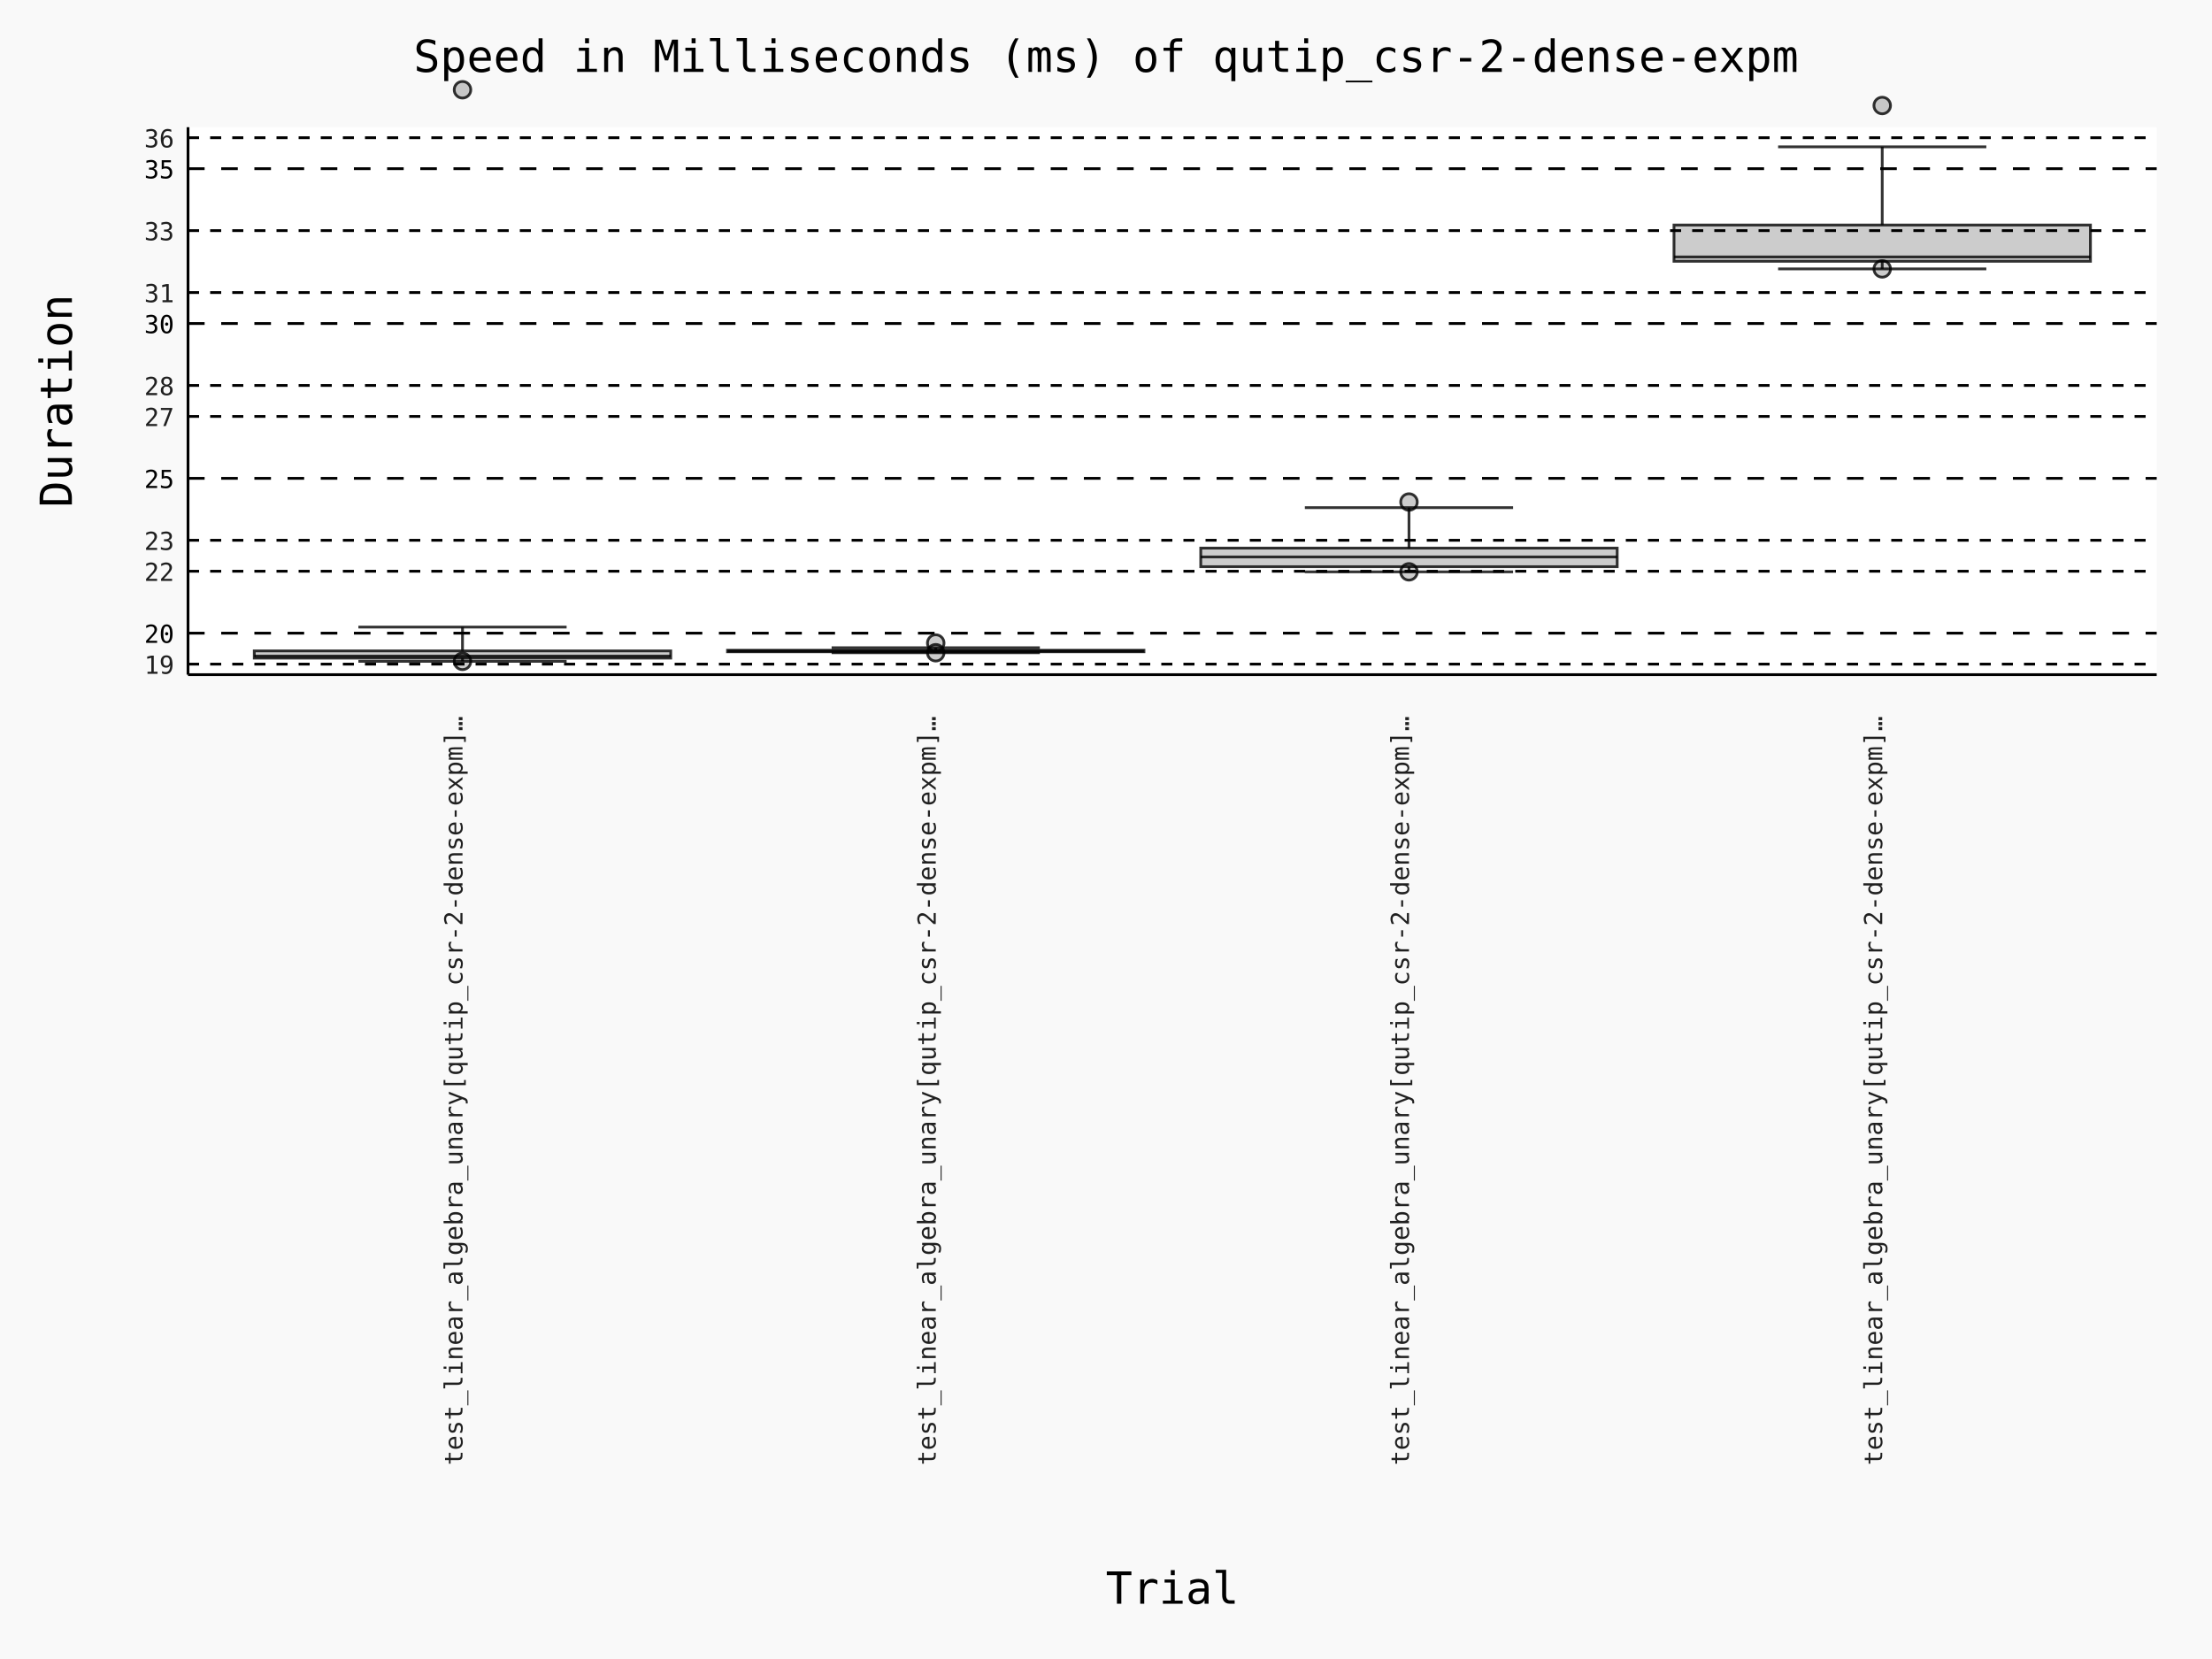
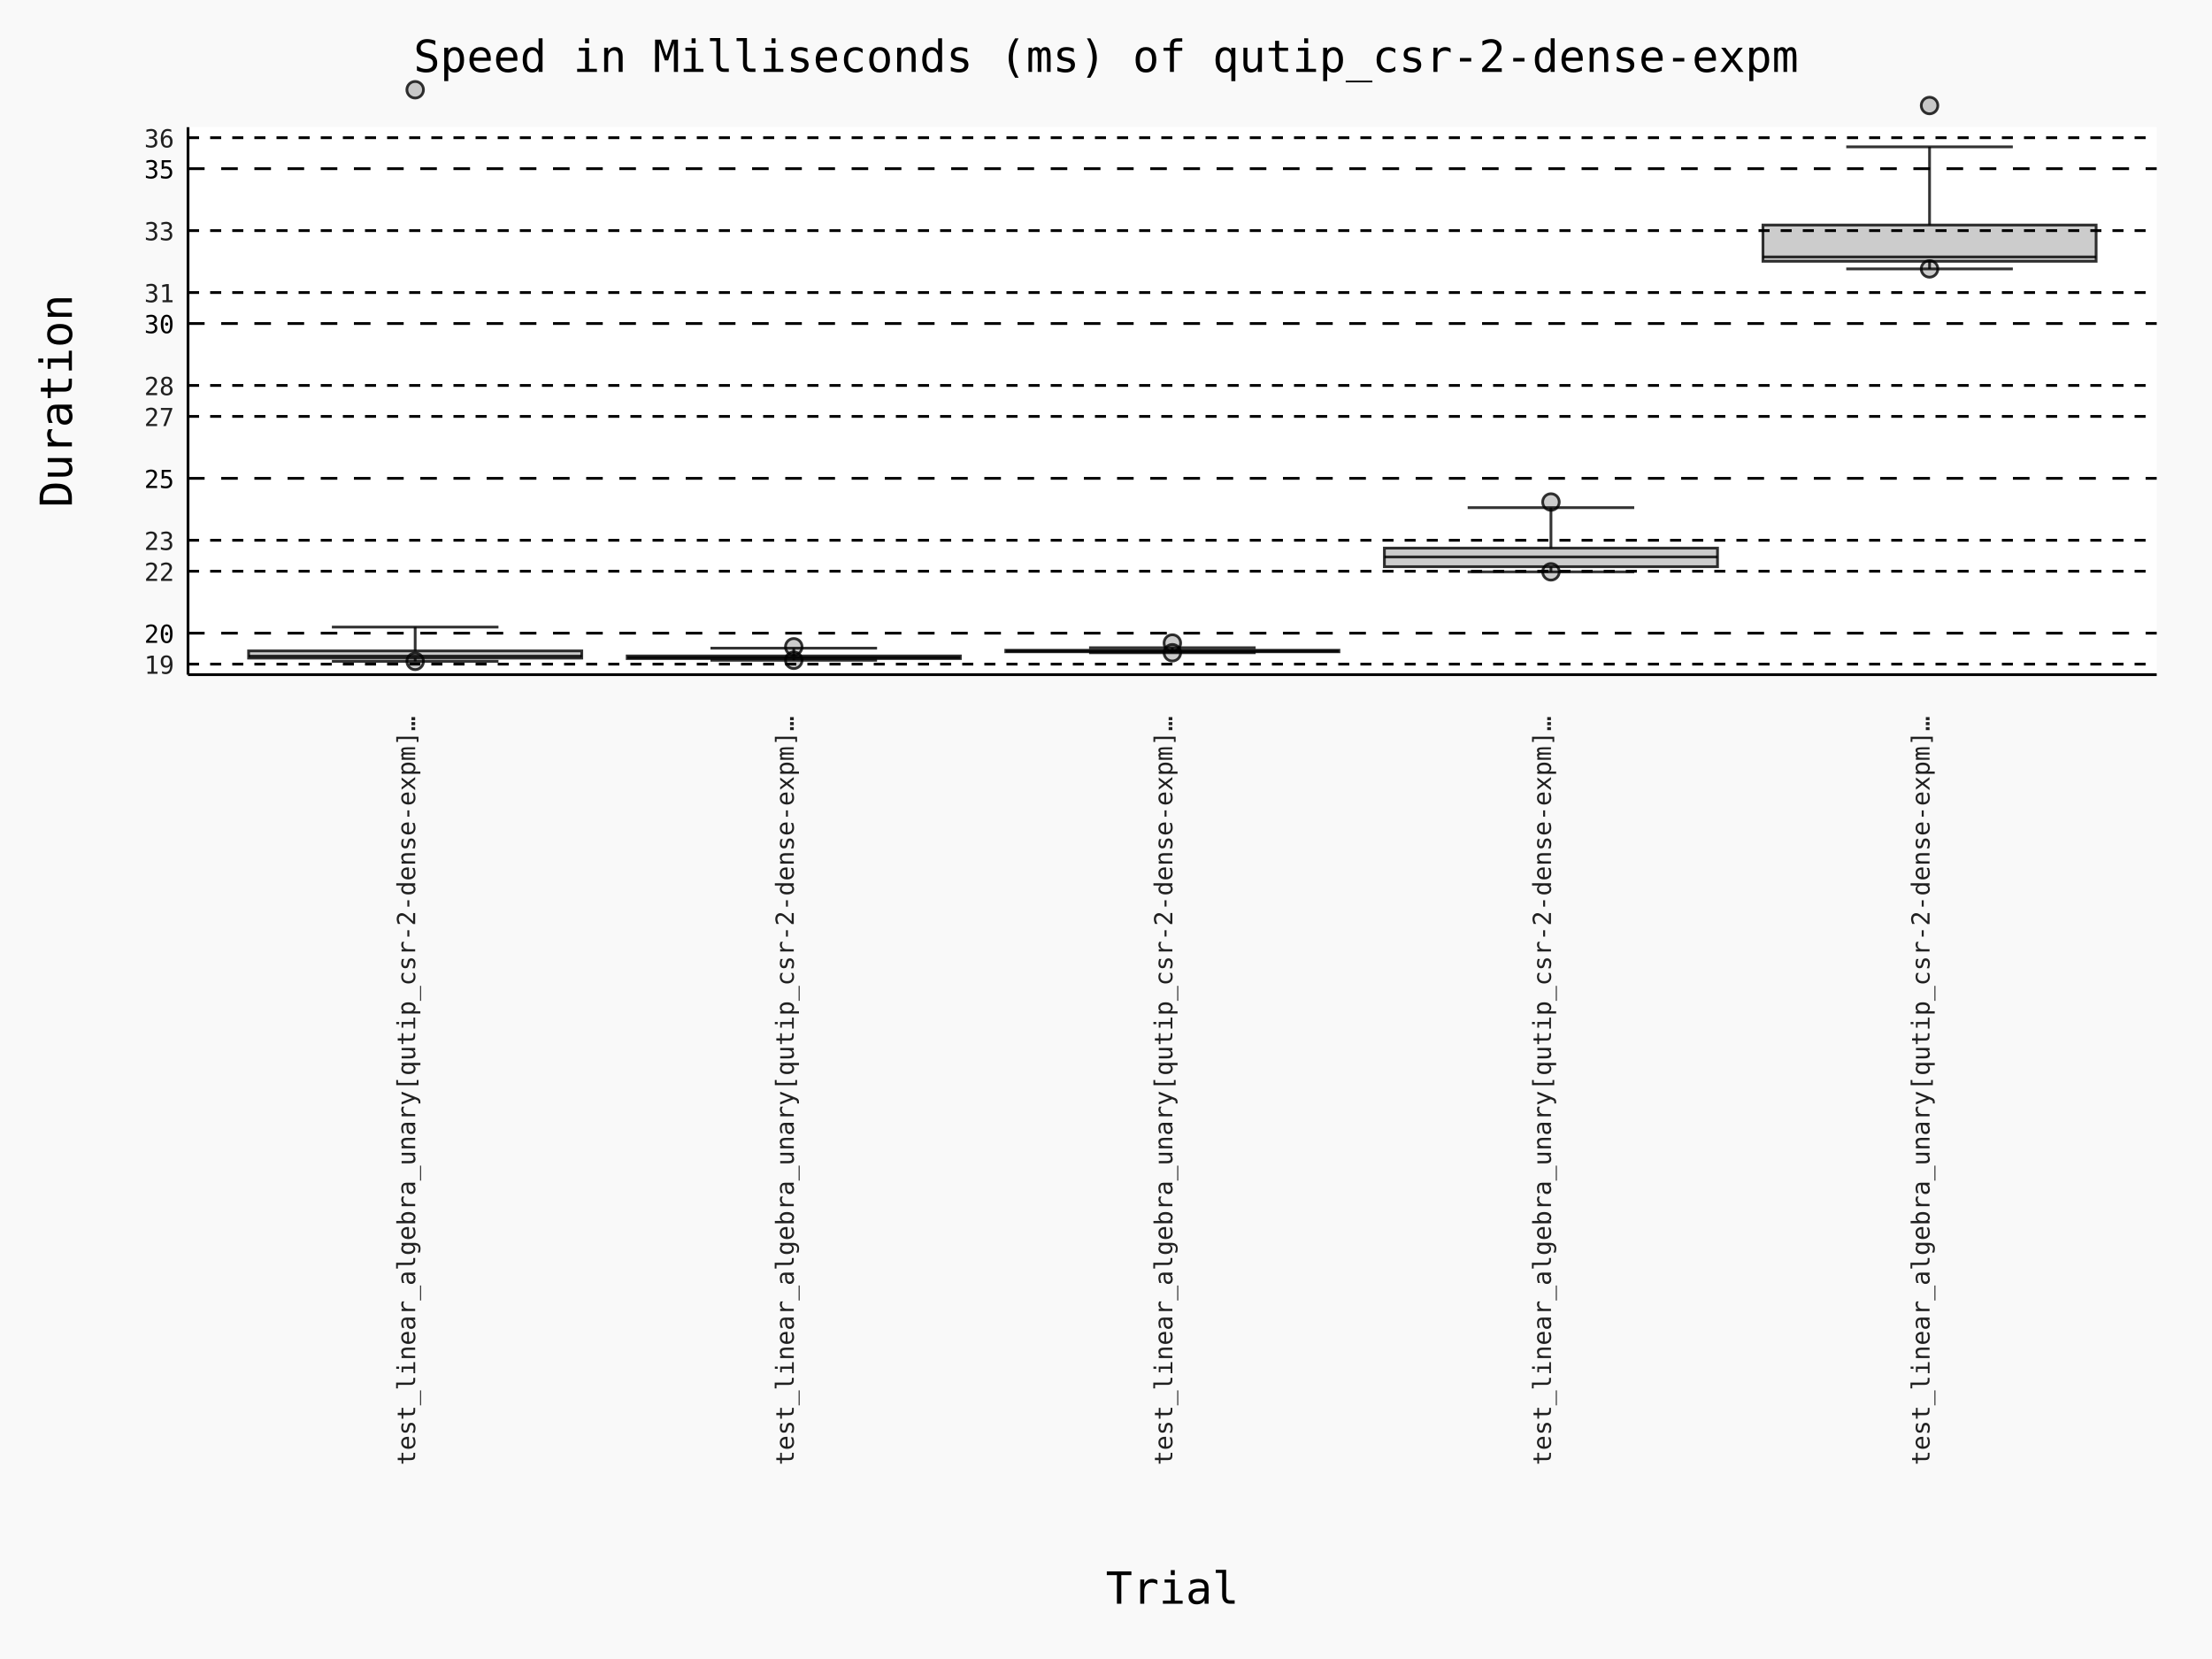
- <svg xmlns="http://www.w3.org/2000/svg" id="chart-06591f5e-ebe7-4c03-bc74-ca1f3d22c0fd" class="pygal-chart" viewBox="0 0 800 600">
+ <svg xmlns="http://www.w3.org/2000/svg" id="chart-807c4c97-2c3c-428b-91c6-b8d5840dfab9" class="pygal-chart" viewBox="0 0 800 600">
  <defs>
-     <style type="text/css">#chart-06591f5e-ebe7-4c03-bc74-ca1f3d22c0fd{-webkit-user-select:none;-webkit-font-smoothing:antialiased;font-family:Consolas,"Deja Vu Sans Mono","Bitstream Vera Sans Mono","Courier New",monospace}#chart-06591f5e-ebe7-4c03-bc74-ca1f3d22c0fd .title{font-family:Consolas,"Deja Vu Sans Mono","Bitstream Vera Sans Mono","Courier New",monospace;font-size:16px}#chart-06591f5e-ebe7-4c03-bc74-ca1f3d22c0fd .legends .legend text{font-family:Consolas,"Deja Vu Sans Mono","Bitstream Vera Sans Mono","Courier New",monospace;font-size:14px}#chart-06591f5e-ebe7-4c03-bc74-ca1f3d22c0fd .axis text{font-family:Consolas,"Deja Vu Sans Mono","Bitstream Vera Sans Mono","Courier New",monospace;font-size:10px}#chart-06591f5e-ebe7-4c03-bc74-ca1f3d22c0fd .axis text.major{font-family:Consolas,"Deja Vu Sans Mono","Bitstream Vera Sans Mono","Courier New",monospace;font-size:10px}#chart-06591f5e-ebe7-4c03-bc74-ca1f3d22c0fd .text-overlay text.value{font-family:Consolas,"Deja Vu Sans Mono","Bitstream Vera Sans Mono","Courier New",monospace;font-size:16px}#chart-06591f5e-ebe7-4c03-bc74-ca1f3d22c0fd .text-overlay text.label{font-family:Consolas,"Deja Vu Sans Mono","Bitstream Vera Sans Mono","Courier New",monospace;font-size:10px}#chart-06591f5e-ebe7-4c03-bc74-ca1f3d22c0fd .tooltip{font-family:Consolas,"Deja Vu Sans Mono","Bitstream Vera Sans Mono","Courier New",monospace;font-size:14px}#chart-06591f5e-ebe7-4c03-bc74-ca1f3d22c0fd text.no_data{font-family:Consolas,"Deja Vu Sans Mono","Bitstream Vera Sans Mono","Courier New",monospace;font-size:64px}
- #chart-06591f5e-ebe7-4c03-bc74-ca1f3d22c0fd{background-color:rgba(249,249,249,1)}#chart-06591f5e-ebe7-4c03-bc74-ca1f3d22c0fd path,#chart-06591f5e-ebe7-4c03-bc74-ca1f3d22c0fd line,#chart-06591f5e-ebe7-4c03-bc74-ca1f3d22c0fd rect,#chart-06591f5e-ebe7-4c03-bc74-ca1f3d22c0fd circle{-webkit-transition:150ms;-moz-transition:150ms;transition:150ms}#chart-06591f5e-ebe7-4c03-bc74-ca1f3d22c0fd .graph &gt; .background{fill:rgba(249,249,249,1)}#chart-06591f5e-ebe7-4c03-bc74-ca1f3d22c0fd .plot &gt; .background{fill:rgba(255,255,255,1)}#chart-06591f5e-ebe7-4c03-bc74-ca1f3d22c0fd .graph{fill:rgba(0,0,0,.87)}#chart-06591f5e-ebe7-4c03-bc74-ca1f3d22c0fd text.no_data{fill:rgba(0,0,0,1)}#chart-06591f5e-ebe7-4c03-bc74-ca1f3d22c0fd .title{fill:rgba(0,0,0,1)}#chart-06591f5e-ebe7-4c03-bc74-ca1f3d22c0fd .legends .legend text{fill:rgba(0,0,0,.87)}#chart-06591f5e-ebe7-4c03-bc74-ca1f3d22c0fd .legends .legend:hover text{fill:rgba(0,0,0,1)}#chart-06591f5e-ebe7-4c03-bc74-ca1f3d22c0fd .axis .line{stroke:rgba(0,0,0,1)}#chart-06591f5e-ebe7-4c03-bc74-ca1f3d22c0fd .axis .guide.line{stroke:rgba(0,0,0,.54)}#chart-06591f5e-ebe7-4c03-bc74-ca1f3d22c0fd .axis .major.line{stroke:rgba(0,0,0,.87)}#chart-06591f5e-ebe7-4c03-bc74-ca1f3d22c0fd .axis text.major{fill:rgba(0,0,0,1)}#chart-06591f5e-ebe7-4c03-bc74-ca1f3d22c0fd .axis.y .guides:hover .guide.line,#chart-06591f5e-ebe7-4c03-bc74-ca1f3d22c0fd .line-graph .axis.x .guides:hover .guide.line,#chart-06591f5e-ebe7-4c03-bc74-ca1f3d22c0fd .stackedline-graph .axis.x .guides:hover .guide.line,#chart-06591f5e-ebe7-4c03-bc74-ca1f3d22c0fd .xy-graph .axis.x .guides:hover .guide.line{stroke:rgba(0,0,0,1)}#chart-06591f5e-ebe7-4c03-bc74-ca1f3d22c0fd .axis .guides:hover text{fill:rgba(0,0,0,1)}#chart-06591f5e-ebe7-4c03-bc74-ca1f3d22c0fd .reactive{fill-opacity:.7;stroke-opacity:.8;stroke-width:1}#chart-06591f5e-ebe7-4c03-bc74-ca1f3d22c0fd .ci{stroke:rgba(0,0,0,.87)}#chart-06591f5e-ebe7-4c03-bc74-ca1f3d22c0fd .reactive.active,#chart-06591f5e-ebe7-4c03-bc74-ca1f3d22c0fd .active .reactive{fill-opacity:.8;stroke-opacity:.9;stroke-width:4}#chart-06591f5e-ebe7-4c03-bc74-ca1f3d22c0fd .ci .reactive.active{stroke-width:1.5}#chart-06591f5e-ebe7-4c03-bc74-ca1f3d22c0fd .series text{fill:rgba(0,0,0,1)}#chart-06591f5e-ebe7-4c03-bc74-ca1f3d22c0fd .tooltip rect{fill:rgba(255,255,255,1);stroke:rgba(0,0,0,1);-webkit-transition:opacity 150ms;-moz-transition:opacity 150ms;transition:opacity 150ms}#chart-06591f5e-ebe7-4c03-bc74-ca1f3d22c0fd .tooltip .label{fill:rgba(0,0,0,.87)}#chart-06591f5e-ebe7-4c03-bc74-ca1f3d22c0fd .tooltip .label{fill:rgba(0,0,0,.87)}#chart-06591f5e-ebe7-4c03-bc74-ca1f3d22c0fd .tooltip .legend{font-size:.8em;fill:rgba(0,0,0,.54)}#chart-06591f5e-ebe7-4c03-bc74-ca1f3d22c0fd .tooltip .x_label{font-size:.6em;fill:rgba(0,0,0,1)}#chart-06591f5e-ebe7-4c03-bc74-ca1f3d22c0fd .tooltip .xlink{font-size:.5em;text-decoration:underline}#chart-06591f5e-ebe7-4c03-bc74-ca1f3d22c0fd .tooltip .value{font-size:1.5em}#chart-06591f5e-ebe7-4c03-bc74-ca1f3d22c0fd .bound{font-size:.5em}#chart-06591f5e-ebe7-4c03-bc74-ca1f3d22c0fd .max-value{font-size:.75em;fill:rgba(0,0,0,.54)}#chart-06591f5e-ebe7-4c03-bc74-ca1f3d22c0fd .map-element{fill:rgba(255,255,255,1);stroke:rgba(0,0,0,.54) !important}#chart-06591f5e-ebe7-4c03-bc74-ca1f3d22c0fd .map-element .reactive{fill-opacity:inherit;stroke-opacity:inherit}#chart-06591f5e-ebe7-4c03-bc74-ca1f3d22c0fd .color-0,#chart-06591f5e-ebe7-4c03-bc74-ca1f3d22c0fd .color-0 a:visited{stroke:#000000;fill:#000000}#chart-06591f5e-ebe7-4c03-bc74-ca1f3d22c0fd .color-1,#chart-06591f5e-ebe7-4c03-bc74-ca1f3d22c0fd .color-1 a:visited{stroke:#000000;fill:#000000}#chart-06591f5e-ebe7-4c03-bc74-ca1f3d22c0fd .color-2,#chart-06591f5e-ebe7-4c03-bc74-ca1f3d22c0fd .color-2 a:visited{stroke:#000000;fill:#000000}#chart-06591f5e-ebe7-4c03-bc74-ca1f3d22c0fd .color-3,#chart-06591f5e-ebe7-4c03-bc74-ca1f3d22c0fd .color-3 a:visited{stroke:#000000;fill:#000000}#chart-06591f5e-ebe7-4c03-bc74-ca1f3d22c0fd .text-overlay .color-0 text{fill:white}#chart-06591f5e-ebe7-4c03-bc74-ca1f3d22c0fd .text-overlay .color-1 text{fill:white}#chart-06591f5e-ebe7-4c03-bc74-ca1f3d22c0fd .text-overlay .color-2 text{fill:white}#chart-06591f5e-ebe7-4c03-bc74-ca1f3d22c0fd .text-overlay .color-3 text{fill:white}
- #chart-06591f5e-ebe7-4c03-bc74-ca1f3d22c0fd text.no_data{text-anchor:middle}#chart-06591f5e-ebe7-4c03-bc74-ca1f3d22c0fd .guide.line{fill:none}#chart-06591f5e-ebe7-4c03-bc74-ca1f3d22c0fd .centered{text-anchor:middle}#chart-06591f5e-ebe7-4c03-bc74-ca1f3d22c0fd .title{text-anchor:middle}#chart-06591f5e-ebe7-4c03-bc74-ca1f3d22c0fd .legends .legend text{fill-opacity:1}#chart-06591f5e-ebe7-4c03-bc74-ca1f3d22c0fd .axis.x text{text-anchor:middle}#chart-06591f5e-ebe7-4c03-bc74-ca1f3d22c0fd .axis.x:not(.web) text[transform]{text-anchor:start}#chart-06591f5e-ebe7-4c03-bc74-ca1f3d22c0fd .axis.x:not(.web) text[transform].backwards{text-anchor:end}#chart-06591f5e-ebe7-4c03-bc74-ca1f3d22c0fd .axis.y text{text-anchor:end}#chart-06591f5e-ebe7-4c03-bc74-ca1f3d22c0fd .axis.y text[transform].backwards{text-anchor:start}#chart-06591f5e-ebe7-4c03-bc74-ca1f3d22c0fd .axis.y2 text{text-anchor:start}#chart-06591f5e-ebe7-4c03-bc74-ca1f3d22c0fd .axis.y2 text[transform].backwards{text-anchor:end}#chart-06591f5e-ebe7-4c03-bc74-ca1f3d22c0fd .axis .guide.line{stroke-dasharray:4,4;stroke:black}#chart-06591f5e-ebe7-4c03-bc74-ca1f3d22c0fd .axis .major.guide.line{stroke-dasharray:6,6;stroke:black}#chart-06591f5e-ebe7-4c03-bc74-ca1f3d22c0fd .horizontal .axis.y .guide.line,#chart-06591f5e-ebe7-4c03-bc74-ca1f3d22c0fd .horizontal .axis.y2 .guide.line,#chart-06591f5e-ebe7-4c03-bc74-ca1f3d22c0fd .vertical .axis.x .guide.line{opacity:0}#chart-06591f5e-ebe7-4c03-bc74-ca1f3d22c0fd .horizontal .axis.always_show .guide.line,#chart-06591f5e-ebe7-4c03-bc74-ca1f3d22c0fd .vertical .axis.always_show .guide.line{opacity:1 !important}#chart-06591f5e-ebe7-4c03-bc74-ca1f3d22c0fd .axis.y .guides:hover .guide.line,#chart-06591f5e-ebe7-4c03-bc74-ca1f3d22c0fd .axis.y2 .guides:hover .guide.line,#chart-06591f5e-ebe7-4c03-bc74-ca1f3d22c0fd .axis.x .guides:hover .guide.line{opacity:1}#chart-06591f5e-ebe7-4c03-bc74-ca1f3d22c0fd .axis .guides:hover text{opacity:1}#chart-06591f5e-ebe7-4c03-bc74-ca1f3d22c0fd .nofill{fill:none}#chart-06591f5e-ebe7-4c03-bc74-ca1f3d22c0fd .subtle-fill{fill-opacity:.2}#chart-06591f5e-ebe7-4c03-bc74-ca1f3d22c0fd .dot{stroke-width:1px;fill-opacity:1;stroke-opacity:1}#chart-06591f5e-ebe7-4c03-bc74-ca1f3d22c0fd .dot.active{stroke-width:5px}#chart-06591f5e-ebe7-4c03-bc74-ca1f3d22c0fd .dot.negative{fill:transparent}#chart-06591f5e-ebe7-4c03-bc74-ca1f3d22c0fd text,#chart-06591f5e-ebe7-4c03-bc74-ca1f3d22c0fd tspan{stroke:none !important}#chart-06591f5e-ebe7-4c03-bc74-ca1f3d22c0fd .series text.active{opacity:1}#chart-06591f5e-ebe7-4c03-bc74-ca1f3d22c0fd .tooltip rect{fill-opacity:.95;stroke-width:.5}#chart-06591f5e-ebe7-4c03-bc74-ca1f3d22c0fd .tooltip text{fill-opacity:1}#chart-06591f5e-ebe7-4c03-bc74-ca1f3d22c0fd .showable{visibility:hidden}#chart-06591f5e-ebe7-4c03-bc74-ca1f3d22c0fd .showable.shown{visibility:visible}#chart-06591f5e-ebe7-4c03-bc74-ca1f3d22c0fd .gauge-background{fill:rgba(229,229,229,1);stroke:none}#chart-06591f5e-ebe7-4c03-bc74-ca1f3d22c0fd .bg-lines{stroke:rgba(249,249,249,1);stroke-width:2px}
+     <style type="text/css">#chart-807c4c97-2c3c-428b-91c6-b8d5840dfab9{-webkit-user-select:none;-webkit-font-smoothing:antialiased;font-family:Consolas,"Deja Vu Sans Mono","Bitstream Vera Sans Mono","Courier New",monospace}#chart-807c4c97-2c3c-428b-91c6-b8d5840dfab9 .title{font-family:Consolas,"Deja Vu Sans Mono","Bitstream Vera Sans Mono","Courier New",monospace;font-size:16px}#chart-807c4c97-2c3c-428b-91c6-b8d5840dfab9 .legends .legend text{font-family:Consolas,"Deja Vu Sans Mono","Bitstream Vera Sans Mono","Courier New",monospace;font-size:14px}#chart-807c4c97-2c3c-428b-91c6-b8d5840dfab9 .axis text{font-family:Consolas,"Deja Vu Sans Mono","Bitstream Vera Sans Mono","Courier New",monospace;font-size:10px}#chart-807c4c97-2c3c-428b-91c6-b8d5840dfab9 .axis text.major{font-family:Consolas,"Deja Vu Sans Mono","Bitstream Vera Sans Mono","Courier New",monospace;font-size:10px}#chart-807c4c97-2c3c-428b-91c6-b8d5840dfab9 .text-overlay text.value{font-family:Consolas,"Deja Vu Sans Mono","Bitstream Vera Sans Mono","Courier New",monospace;font-size:16px}#chart-807c4c97-2c3c-428b-91c6-b8d5840dfab9 .text-overlay text.label{font-family:Consolas,"Deja Vu Sans Mono","Bitstream Vera Sans Mono","Courier New",monospace;font-size:10px}#chart-807c4c97-2c3c-428b-91c6-b8d5840dfab9 .tooltip{font-family:Consolas,"Deja Vu Sans Mono","Bitstream Vera Sans Mono","Courier New",monospace;font-size:14px}#chart-807c4c97-2c3c-428b-91c6-b8d5840dfab9 text.no_data{font-family:Consolas,"Deja Vu Sans Mono","Bitstream Vera Sans Mono","Courier New",monospace;font-size:64px}
+ #chart-807c4c97-2c3c-428b-91c6-b8d5840dfab9{background-color:rgba(249,249,249,1)}#chart-807c4c97-2c3c-428b-91c6-b8d5840dfab9 path,#chart-807c4c97-2c3c-428b-91c6-b8d5840dfab9 line,#chart-807c4c97-2c3c-428b-91c6-b8d5840dfab9 rect,#chart-807c4c97-2c3c-428b-91c6-b8d5840dfab9 circle{-webkit-transition:150ms;-moz-transition:150ms;transition:150ms}#chart-807c4c97-2c3c-428b-91c6-b8d5840dfab9 .graph &gt; .background{fill:rgba(249,249,249,1)}#chart-807c4c97-2c3c-428b-91c6-b8d5840dfab9 .plot &gt; .background{fill:rgba(255,255,255,1)}#chart-807c4c97-2c3c-428b-91c6-b8d5840dfab9 .graph{fill:rgba(0,0,0,.87)}#chart-807c4c97-2c3c-428b-91c6-b8d5840dfab9 text.no_data{fill:rgba(0,0,0,1)}#chart-807c4c97-2c3c-428b-91c6-b8d5840dfab9 .title{fill:rgba(0,0,0,1)}#chart-807c4c97-2c3c-428b-91c6-b8d5840dfab9 .legends .legend text{fill:rgba(0,0,0,.87)}#chart-807c4c97-2c3c-428b-91c6-b8d5840dfab9 .legends .legend:hover text{fill:rgba(0,0,0,1)}#chart-807c4c97-2c3c-428b-91c6-b8d5840dfab9 .axis .line{stroke:rgba(0,0,0,1)}#chart-807c4c97-2c3c-428b-91c6-b8d5840dfab9 .axis .guide.line{stroke:rgba(0,0,0,.54)}#chart-807c4c97-2c3c-428b-91c6-b8d5840dfab9 .axis .major.line{stroke:rgba(0,0,0,.87)}#chart-807c4c97-2c3c-428b-91c6-b8d5840dfab9 .axis text.major{fill:rgba(0,0,0,1)}#chart-807c4c97-2c3c-428b-91c6-b8d5840dfab9 .axis.y .guides:hover .guide.line,#chart-807c4c97-2c3c-428b-91c6-b8d5840dfab9 .line-graph .axis.x .guides:hover .guide.line,#chart-807c4c97-2c3c-428b-91c6-b8d5840dfab9 .stackedline-graph .axis.x .guides:hover .guide.line,#chart-807c4c97-2c3c-428b-91c6-b8d5840dfab9 .xy-graph .axis.x .guides:hover .guide.line{stroke:rgba(0,0,0,1)}#chart-807c4c97-2c3c-428b-91c6-b8d5840dfab9 .axis .guides:hover text{fill:rgba(0,0,0,1)}#chart-807c4c97-2c3c-428b-91c6-b8d5840dfab9 .reactive{fill-opacity:.7;stroke-opacity:.8;stroke-width:1}#chart-807c4c97-2c3c-428b-91c6-b8d5840dfab9 .ci{stroke:rgba(0,0,0,.87)}#chart-807c4c97-2c3c-428b-91c6-b8d5840dfab9 .reactive.active,#chart-807c4c97-2c3c-428b-91c6-b8d5840dfab9 .active .reactive{fill-opacity:.8;stroke-opacity:.9;stroke-width:4}#chart-807c4c97-2c3c-428b-91c6-b8d5840dfab9 .ci .reactive.active{stroke-width:1.5}#chart-807c4c97-2c3c-428b-91c6-b8d5840dfab9 .series text{fill:rgba(0,0,0,1)}#chart-807c4c97-2c3c-428b-91c6-b8d5840dfab9 .tooltip rect{fill:rgba(255,255,255,1);stroke:rgba(0,0,0,1);-webkit-transition:opacity 150ms;-moz-transition:opacity 150ms;transition:opacity 150ms}#chart-807c4c97-2c3c-428b-91c6-b8d5840dfab9 .tooltip .label{fill:rgba(0,0,0,.87)}#chart-807c4c97-2c3c-428b-91c6-b8d5840dfab9 .tooltip .label{fill:rgba(0,0,0,.87)}#chart-807c4c97-2c3c-428b-91c6-b8d5840dfab9 .tooltip .legend{font-size:.8em;fill:rgba(0,0,0,.54)}#chart-807c4c97-2c3c-428b-91c6-b8d5840dfab9 .tooltip .x_label{font-size:.6em;fill:rgba(0,0,0,1)}#chart-807c4c97-2c3c-428b-91c6-b8d5840dfab9 .tooltip .xlink{font-size:.5em;text-decoration:underline}#chart-807c4c97-2c3c-428b-91c6-b8d5840dfab9 .tooltip .value{font-size:1.5em}#chart-807c4c97-2c3c-428b-91c6-b8d5840dfab9 .bound{font-size:.5em}#chart-807c4c97-2c3c-428b-91c6-b8d5840dfab9 .max-value{font-size:.75em;fill:rgba(0,0,0,.54)}#chart-807c4c97-2c3c-428b-91c6-b8d5840dfab9 .map-element{fill:rgba(255,255,255,1);stroke:rgba(0,0,0,.54) !important}#chart-807c4c97-2c3c-428b-91c6-b8d5840dfab9 .map-element .reactive{fill-opacity:inherit;stroke-opacity:inherit}#chart-807c4c97-2c3c-428b-91c6-b8d5840dfab9 .color-0,#chart-807c4c97-2c3c-428b-91c6-b8d5840dfab9 .color-0 a:visited{stroke:#000000;fill:#000000}#chart-807c4c97-2c3c-428b-91c6-b8d5840dfab9 .color-1,#chart-807c4c97-2c3c-428b-91c6-b8d5840dfab9 .color-1 a:visited{stroke:#000000;fill:#000000}#chart-807c4c97-2c3c-428b-91c6-b8d5840dfab9 .color-2,#chart-807c4c97-2c3c-428b-91c6-b8d5840dfab9 .color-2 a:visited{stroke:#000000;fill:#000000}#chart-807c4c97-2c3c-428b-91c6-b8d5840dfab9 .color-3,#chart-807c4c97-2c3c-428b-91c6-b8d5840dfab9 .color-3 a:visited{stroke:#000000;fill:#000000}#chart-807c4c97-2c3c-428b-91c6-b8d5840dfab9 .color-4,#chart-807c4c97-2c3c-428b-91c6-b8d5840dfab9 .color-4 a:visited{stroke:#000000;fill:#000000}#chart-807c4c97-2c3c-428b-91c6-b8d5840dfab9 .text-overlay .color-0 text{fill:white}#chart-807c4c97-2c3c-428b-91c6-b8d5840dfab9 .text-overlay .color-1 text{fill:white}#chart-807c4c97-2c3c-428b-91c6-b8d5840dfab9 .text-overlay .color-2 text{fill:white}#chart-807c4c97-2c3c-428b-91c6-b8d5840dfab9 .text-overlay .color-3 text{fill:white}#chart-807c4c97-2c3c-428b-91c6-b8d5840dfab9 .text-overlay .color-4 text{fill:white}
+ #chart-807c4c97-2c3c-428b-91c6-b8d5840dfab9 text.no_data{text-anchor:middle}#chart-807c4c97-2c3c-428b-91c6-b8d5840dfab9 .guide.line{fill:none}#chart-807c4c97-2c3c-428b-91c6-b8d5840dfab9 .centered{text-anchor:middle}#chart-807c4c97-2c3c-428b-91c6-b8d5840dfab9 .title{text-anchor:middle}#chart-807c4c97-2c3c-428b-91c6-b8d5840dfab9 .legends .legend text{fill-opacity:1}#chart-807c4c97-2c3c-428b-91c6-b8d5840dfab9 .axis.x text{text-anchor:middle}#chart-807c4c97-2c3c-428b-91c6-b8d5840dfab9 .axis.x:not(.web) text[transform]{text-anchor:start}#chart-807c4c97-2c3c-428b-91c6-b8d5840dfab9 .axis.x:not(.web) text[transform].backwards{text-anchor:end}#chart-807c4c97-2c3c-428b-91c6-b8d5840dfab9 .axis.y text{text-anchor:end}#chart-807c4c97-2c3c-428b-91c6-b8d5840dfab9 .axis.y text[transform].backwards{text-anchor:start}#chart-807c4c97-2c3c-428b-91c6-b8d5840dfab9 .axis.y2 text{text-anchor:start}#chart-807c4c97-2c3c-428b-91c6-b8d5840dfab9 .axis.y2 text[transform].backwards{text-anchor:end}#chart-807c4c97-2c3c-428b-91c6-b8d5840dfab9 .axis .guide.line{stroke-dasharray:4,4;stroke:black}#chart-807c4c97-2c3c-428b-91c6-b8d5840dfab9 .axis .major.guide.line{stroke-dasharray:6,6;stroke:black}#chart-807c4c97-2c3c-428b-91c6-b8d5840dfab9 .horizontal .axis.y .guide.line,#chart-807c4c97-2c3c-428b-91c6-b8d5840dfab9 .horizontal .axis.y2 .guide.line,#chart-807c4c97-2c3c-428b-91c6-b8d5840dfab9 .vertical .axis.x .guide.line{opacity:0}#chart-807c4c97-2c3c-428b-91c6-b8d5840dfab9 .horizontal .axis.always_show .guide.line,#chart-807c4c97-2c3c-428b-91c6-b8d5840dfab9 .vertical .axis.always_show .guide.line{opacity:1 !important}#chart-807c4c97-2c3c-428b-91c6-b8d5840dfab9 .axis.y .guides:hover .guide.line,#chart-807c4c97-2c3c-428b-91c6-b8d5840dfab9 .axis.y2 .guides:hover .guide.line,#chart-807c4c97-2c3c-428b-91c6-b8d5840dfab9 .axis.x .guides:hover .guide.line{opacity:1}#chart-807c4c97-2c3c-428b-91c6-b8d5840dfab9 .axis .guides:hover text{opacity:1}#chart-807c4c97-2c3c-428b-91c6-b8d5840dfab9 .nofill{fill:none}#chart-807c4c97-2c3c-428b-91c6-b8d5840dfab9 .subtle-fill{fill-opacity:.2}#chart-807c4c97-2c3c-428b-91c6-b8d5840dfab9 .dot{stroke-width:1px;fill-opacity:1;stroke-opacity:1}#chart-807c4c97-2c3c-428b-91c6-b8d5840dfab9 .dot.active{stroke-width:5px}#chart-807c4c97-2c3c-428b-91c6-b8d5840dfab9 .dot.negative{fill:transparent}#chart-807c4c97-2c3c-428b-91c6-b8d5840dfab9 text,#chart-807c4c97-2c3c-428b-91c6-b8d5840dfab9 tspan{stroke:none !important}#chart-807c4c97-2c3c-428b-91c6-b8d5840dfab9 .series text.active{opacity:1}#chart-807c4c97-2c3c-428b-91c6-b8d5840dfab9 .tooltip rect{fill-opacity:.95;stroke-width:.5}#chart-807c4c97-2c3c-428b-91c6-b8d5840dfab9 .tooltip text{fill-opacity:1}#chart-807c4c97-2c3c-428b-91c6-b8d5840dfab9 .showable{visibility:hidden}#chart-807c4c97-2c3c-428b-91c6-b8d5840dfab9 .showable.shown{visibility:visible}#chart-807c4c97-2c3c-428b-91c6-b8d5840dfab9 .gauge-background{fill:rgba(229,229,229,1);stroke:none}#chart-807c4c97-2c3c-428b-91c6-b8d5840dfab9 .bg-lines{stroke:rgba(249,249,249,1);stroke-width:2px}
.tooltip .value{font-size:1em !important}.axis text{font-size:9px !important}</style>
  </defs>
  <g class="graph custombox-graph vertical">
    <rect x="0" y="0" width="800" height="600" class="background" />
    <g transform="translate(68, 46)" class="plot">
      <rect x="0" y="0" width="712.0" height="198.0" class="background" />
      <g class="axis y always_show">
        <path d="M0 198 h712" class="line" />
        <g class="guides">
          <path d="M0 194.192 h712" class="guide line" />
          <text x="-5" y="197.692" class="">19</text>
        </g>
        <g class="guides">
          <path d="M0 182.993 h712" class="major guide line" />
          <text x="-5" y="186.493" class="major">20</text>
        </g>
        <g class="guides">
          <path d="M0 160.595 h712" class="guide line" />
          <text x="-5" y="164.095" class="">22</text>
        </g>
        <g class="guides">
          <path d="M0 149.396 h712" class="guide line" />
          <text x="-5" y="152.896" class="">23</text>
        </g>
        <g class="guides">
          <path d="M0 126.998 h712" class="major guide line" />
          <text x="-5" y="130.498" class="major">25</text>
        </g>
        <g class="guides">
          <path d="M0 104.6 h712" class="guide line" />
          <text x="-5" y="108.1" class="">27</text>
        </g>
        <g class="guides">
          <path d="M0 93.4 h712" class="guide line" />
          <text x="-5" y="96.9" class="">28</text>
        </g>
        <g class="guides">
          <path d="M0 71.002 h712" class="major guide line" />
          <text x="-5" y="74.502" class="major">30</text>
        </g>
        <g class="guides">
          <path d="M0 59.803 h712" class="guide line" />
          <text x="-5" y="63.303" class="">31</text>
        </g>
        <g class="guides">
          <path d="M0 37.405 h712" class="guide line" />
          <text x="-5" y="40.905" class="">33</text>
        </g>
        <g class="guides">
          <path d="M0 15.007 h712" class="major guide line" />
          <text x="-5" y="18.507" class="major">35</text>
        </g>
        <g class="guides">
          <path d="M0 3.808 h712" class="guide line" />
          <text x="-5" y="7.308" class="">36</text>
        </g>
      </g>
      <g class="axis x">
        <path d="M0 0 v198" class="line" />
        <g class="guides">
-           <path d="M99.269 0 v198" class="guide line" />
-           <text x="99.269" y="213.0" class="backwards" transform="rotate(270 99.26923 213)">test_linear_algebra_unary[qutip_csr-2-dense-expm]…</text>
+           <path d="M82.154 0 v198" class="guide line" />
+           <text x="82.154" y="213.0" class="backwards" transform="rotate(270 82.15385 213)">test_linear_algebra_unary[qutip_csr-2-dense-expm]…</text>
        </g>
        <g class="guides">
-           <path d="M270.423 0 v198" class="guide line" />
-           <text x="270.423" y="213.0" class="backwards" transform="rotate(270 270.4231 213)">test_linear_algebra_unary[qutip_csr-2-dense-expm]…</text>
+           <path d="M219.077 0 v198" class="guide line" />
+           <text x="219.077" y="213.0" class="backwards" transform="rotate(270 219.0769 213)">test_linear_algebra_unary[qutip_csr-2-dense-expm]…</text>
        </g>
        <g class="guides">
-           <path d="M441.577 0 v198" class="guide line" />
-           <text x="441.577" y="213.0" class="backwards" transform="rotate(270 441.5769 213)">test_linear_algebra_unary[qutip_csr-2-dense-expm]…</text>
+           <path d="M356 0 v198" class="guide line" />
+           <text x="356.0" y="213.0" class="backwards" transform="rotate(270 356 213)">test_linear_algebra_unary[qutip_csr-2-dense-expm]…</text>
        </g>
        <g class="guides">
-           <path d="M612.731 0 v198" class="guide line" />
-           <text x="612.731" y="213.0" class="backwards" transform="rotate(270 612.7308 213)">test_linear_algebra_unary[qutip_csr-2-dense-expm]…</text>
+           <path d="M492.923 0 v198" class="guide line" />
+           <text x="492.923" y="213.0" class="backwards" transform="rotate(270 492.9231 213)">test_linear_algebra_unary[qutip_csr-2-dense-expm]…</text>
+         </g>
+         <g class="guides">
+           <path d="M629.846 0 v198" class="guide line" />
+           <text x="629.846" y="213.0" class="backwards" transform="rotate(270 629.8462 213)">test_linear_algebra_unary[qutip_csr-2-dense-expm]…</text>
        </g>
      </g>
      <g class="series serie-0 color-0">
        <g class="boxes">
          <g class="box">
-             <path stroke-width="3" d="M61.615 193.183 L136.923 193.183" class="reactive tooltip-trigger" />
-             <path stroke-width="3" d="M23.962 191.279 L174.577 191.279" class="reactive tooltip-trigger" />
-             <path stroke-width="3" d="M61.615 180.791 L136.923 180.791" class="reactive tooltip-trigger" />
-             <path stroke-width="2" d="M99.269 193.183 L99.269 192.013" class="reactive tooltip-trigger" />
-             <path stroke-width="2" d="M99.269 180.791 L99.269 189.408" class="reactive tooltip-trigger" />
-             <rect x="23.962" y="189.408" height="2.605" width="150.615" class="subtle-fill reactive tooltip-trigger" />
-             <circle cx="99.269" cy="193.183" r="3" class="subtle-fill reactive tooltip-trigger" />
-             <circle cx="99.269" cy="-13.538" r="3" class="subtle-fill reactive tooltip-trigger" />
+             <path stroke-width="3" d="M52.031 193.183 L112.277 193.183" class="reactive tooltip-trigger" />
+             <path stroke-width="3" d="M21.908 191.279 L142.4 191.279" class="reactive tooltip-trigger" />
+             <path stroke-width="3" d="M52.031 180.791 L112.277 180.791" class="reactive tooltip-trigger" />
+             <path stroke-width="2" d="M82.154 193.183 L82.154 192.013" class="reactive tooltip-trigger" />
+             <path stroke-width="2" d="M82.154 180.791 L82.154 189.408" class="reactive tooltip-trigger" />
+             <rect x="21.908" y="189.408" height="2.605" width="120.492" class="subtle-fill reactive tooltip-trigger" />
+             <circle cx="82.154" cy="193.183" r="3" class="subtle-fill reactive tooltip-trigger" />
+             <circle cx="82.154" cy="-13.538" r="3" class="subtle-fill reactive tooltip-trigger" />
          </g>
        </g>
      </g>
      <g class="series serie-1 color-1">
        <g class="boxes">
          <g class="box">
-             <path stroke-width="3" d="M232.769 190.072 L308.077 190.072" class="reactive tooltip-trigger" />
-             <path stroke-width="3" d="M195.115 189.47 L345.731 189.47" class="reactive tooltip-trigger" />
-             <path stroke-width="3" d="M232.769 188.263 L308.077 188.263" class="reactive tooltip-trigger" />
-             <path stroke-width="2" d="M270.423 190.072 L270.423 189.726" class="reactive tooltip-trigger" />
-             <path stroke-width="2" d="M270.423 188.263 L270.423 189.178" class="reactive tooltip-trigger" />
-             <rect x="195.115" y="189.178" height="0.548" width="150.615" class="subtle-fill reactive tooltip-trigger" />
-             <circle cx="270.423" cy="190.072" r="3" class="subtle-fill reactive tooltip-trigger" />
-             <circle cx="270.423" cy="186.566" r="3" class="subtle-fill reactive tooltip-trigger" />
+             <path stroke-width="3" d="M188.954 192.797 L249.2 192.797" class="reactive tooltip-trigger" />
+             <path stroke-width="3" d="M158.831 191.825 L279.323 191.825" class="reactive tooltip-trigger" />
+             <path stroke-width="3" d="M188.954 188.418 L249.2 188.418" class="reactive tooltip-trigger" />
+             <path stroke-width="2" d="M219.077 192.797 L219.077 192.178" class="reactive tooltip-trigger" />
+             <path stroke-width="2" d="M219.077 188.418 L219.077 191.231" class="reactive tooltip-trigger" />
+             <rect x="158.831" y="191.231" height="0.948" width="120.492" class="subtle-fill reactive tooltip-trigger" />
+             <circle cx="219.077" cy="192.797" r="3" class="subtle-fill reactive tooltip-trigger" />
+             <circle cx="219.077" cy="187.931" r="3" class="subtle-fill reactive tooltip-trigger" />
          </g>
        </g>
      </g>
      <g class="series serie-2 color-2">
        <g class="boxes">
          <g class="box">
-             <path stroke-width="3" d="M403.923 160.815 L479.231 160.815" class="reactive tooltip-trigger" />
-             <path stroke-width="3" d="M366.269 155.428 L516.885 155.428" class="reactive tooltip-trigger" />
-             <path stroke-width="3" d="M403.923 137.595 L479.231 137.595" class="reactive tooltip-trigger" />
-             <path stroke-width="2" d="M441.577 160.815 L441.577 158.96" class="reactive tooltip-trigger" />
-             <path stroke-width="2" d="M441.577 137.595 L441.577 152.228" class="reactive tooltip-trigger" />
-             <rect x="366.269" y="152.228" height="6.732" width="150.615" class="subtle-fill reactive tooltip-trigger" />
-             <circle cx="441.577" cy="160.815" r="3" class="subtle-fill reactive tooltip-trigger" />
-             <circle cx="441.577" cy="135.564" r="3" class="subtle-fill reactive tooltip-trigger" />
+             <path stroke-width="3" d="M325.877 190.072 L386.123 190.072" class="reactive tooltip-trigger" />
+             <path stroke-width="3" d="M295.754 189.47 L416.246 189.47" class="reactive tooltip-trigger" />
+             <path stroke-width="3" d="M325.877 188.263 L386.123 188.263" class="reactive tooltip-trigger" />
+             <path stroke-width="2" d="M356 190.072 L356 189.726" class="reactive tooltip-trigger" />
+             <path stroke-width="2" d="M356 188.263 L356 189.178" class="reactive tooltip-trigger" />
+             <rect x="295.754" y="189.178" height="0.548" width="120.492" class="subtle-fill reactive tooltip-trigger" />
+             <circle cx="356" cy="190.072" r="3" class="subtle-fill reactive tooltip-trigger" />
+             <circle cx="356" cy="186.566" r="3" class="subtle-fill reactive tooltip-trigger" />
          </g>
        </g>
      </g>
      <g class="series serie-3 color-3">
        <g class="boxes">
          <g class="box">
-             <path stroke-width="3" d="M575.077 51.25 L650.385 51.25" class="reactive tooltip-trigger" />
-             <path stroke-width="3" d="M537.423 46.926 L688.038 46.926" class="reactive tooltip-trigger" />
-             <path stroke-width="3" d="M575.077 7.108 L650.385 7.108" class="reactive tooltip-trigger" />
-             <path stroke-width="2" d="M612.731 51.25 L612.731 48.492" class="reactive tooltip-trigger" />
-             <path stroke-width="2" d="M612.731 7.108 L612.731 35.383" class="reactive tooltip-trigger" />
-             <rect x="537.423" y="35.383" height="13.108" width="150.615" class="subtle-fill reactive tooltip-trigger" />
-             <circle cx="612.731" cy="51.25" r="3" class="subtle-fill reactive tooltip-trigger" />
-             <circle cx="612.731" cy="-7.835" r="3" class="subtle-fill reactive tooltip-trigger" />
+             <path stroke-width="3" d="M462.8 160.815 L523.046 160.815" class="reactive tooltip-trigger" />
+             <path stroke-width="3" d="M432.677 155.428 L553.169 155.428" class="reactive tooltip-trigger" />
+             <path stroke-width="3" d="M462.8 137.595 L523.046 137.595" class="reactive tooltip-trigger" />
+             <path stroke-width="2" d="M492.923 160.815 L492.923 158.96" class="reactive tooltip-trigger" />
+             <path stroke-width="2" d="M492.923 137.595 L492.923 152.228" class="reactive tooltip-trigger" />
+             <rect x="432.677" y="152.228" height="6.732" width="120.492" class="subtle-fill reactive tooltip-trigger" />
+             <circle cx="492.923" cy="160.815" r="3" class="subtle-fill reactive tooltip-trigger" />
+             <circle cx="492.923" cy="135.564" r="3" class="subtle-fill reactive tooltip-trigger" />
+           </g>
+         </g>
+       </g>
+       <g class="series serie-4 color-4">
+         <g class="boxes">
+           <g class="box">
+             <path stroke-width="3" d="M599.723 51.25 L659.969 51.25" class="reactive tooltip-trigger" />
+             <path stroke-width="3" d="M569.6 46.926 L690.092 46.926" class="reactive tooltip-trigger" />
+             <path stroke-width="3" d="M599.723 7.108 L659.969 7.108" class="reactive tooltip-trigger" />
+             <path stroke-width="2" d="M629.846 51.25 L629.846 48.492" class="reactive tooltip-trigger" />
+             <path stroke-width="2" d="M629.846 7.108 L629.846 35.383" class="reactive tooltip-trigger" />
+             <rect x="569.6" y="35.383" height="13.108" width="120.492" class="subtle-fill reactive tooltip-trigger" />
+             <circle cx="629.846" cy="51.25" r="3" class="subtle-fill reactive tooltip-trigger" />
+             <circle cx="629.846" cy="-7.835" r="3" class="subtle-fill reactive tooltip-trigger" />
          </g>
        </g>
      </g>
    </g>
    <g class="titles">
      <text x="400.0" y="26" class="title plot_title">Speed in Milliseconds (ms) of qutip_csr-2-dense-expm</text>
      <text x="424.0" y="580.0" class="title">Trial</text>
      <text x="0" y="171.0" class="title" transform="rotate(-90 0 145)">Duration</text>
    </g>
    <g transform="translate(68, 46)" class="plot overlay">
      <g class="series serie-0 color-0" />
      <g class="series serie-1 color-1" />
      <g class="series serie-2 color-2" />
      <g class="series serie-3 color-3" />
+       <g class="series serie-4 color-4" />
    </g>
    <g transform="translate(68, 46)" class="plot text-overlay">
      <g class="series serie-0 color-0" />
      <g class="series serie-1 color-1" />
      <g class="series serie-2 color-2" />
      <g class="series serie-3 color-3" />
+       <g class="series serie-4 color-4" />
    </g>
    <g transform="translate(68, 46)" class="plot tooltip-overlay">
      <g transform="translate(0 0)" style="opacity: 0" class="tooltip">
        <rect rx="0" ry="0" width="0" height="0" class="tooltip-box" />
        <g class="text" />
      </g>
    </g>
  </g>
</svg>
